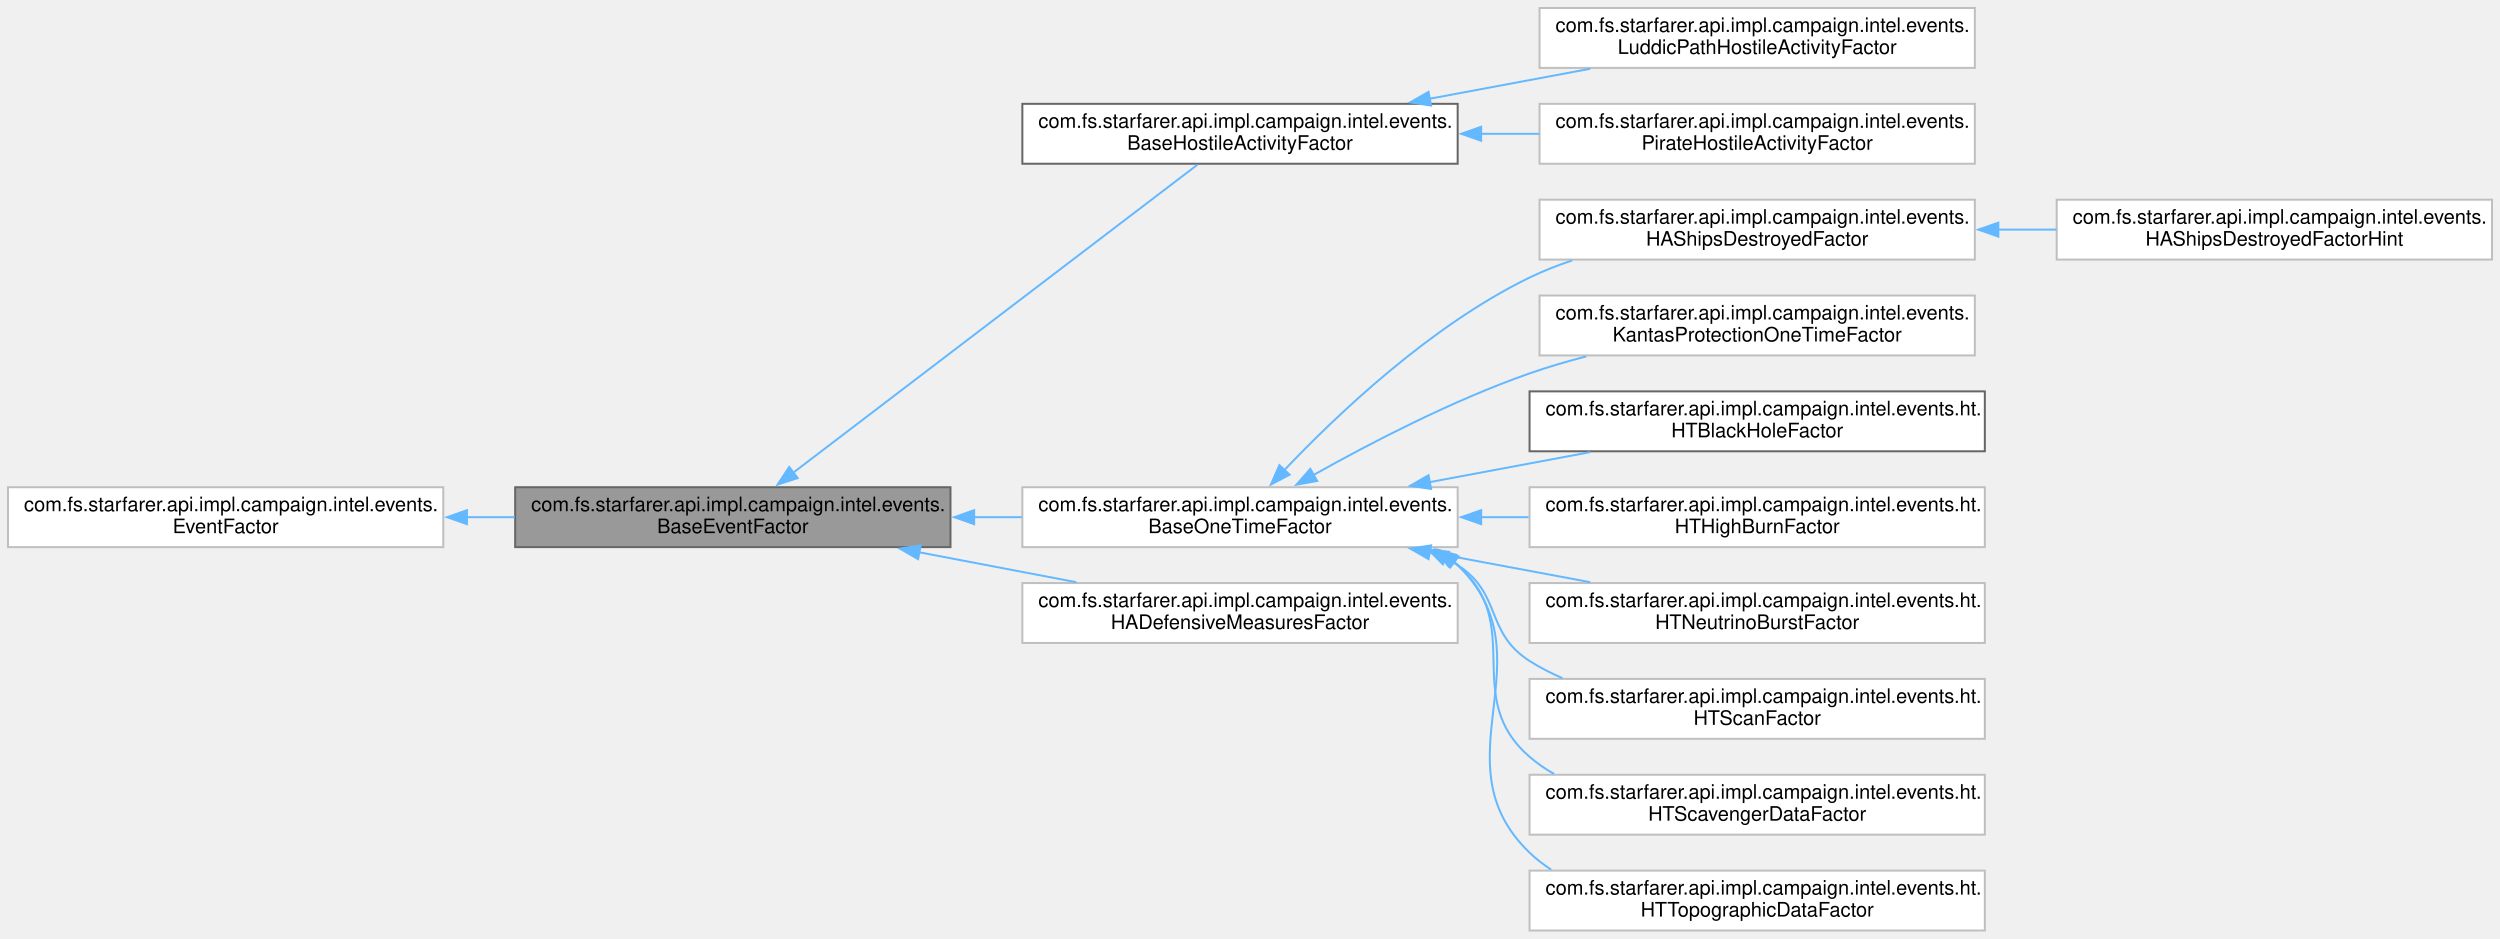
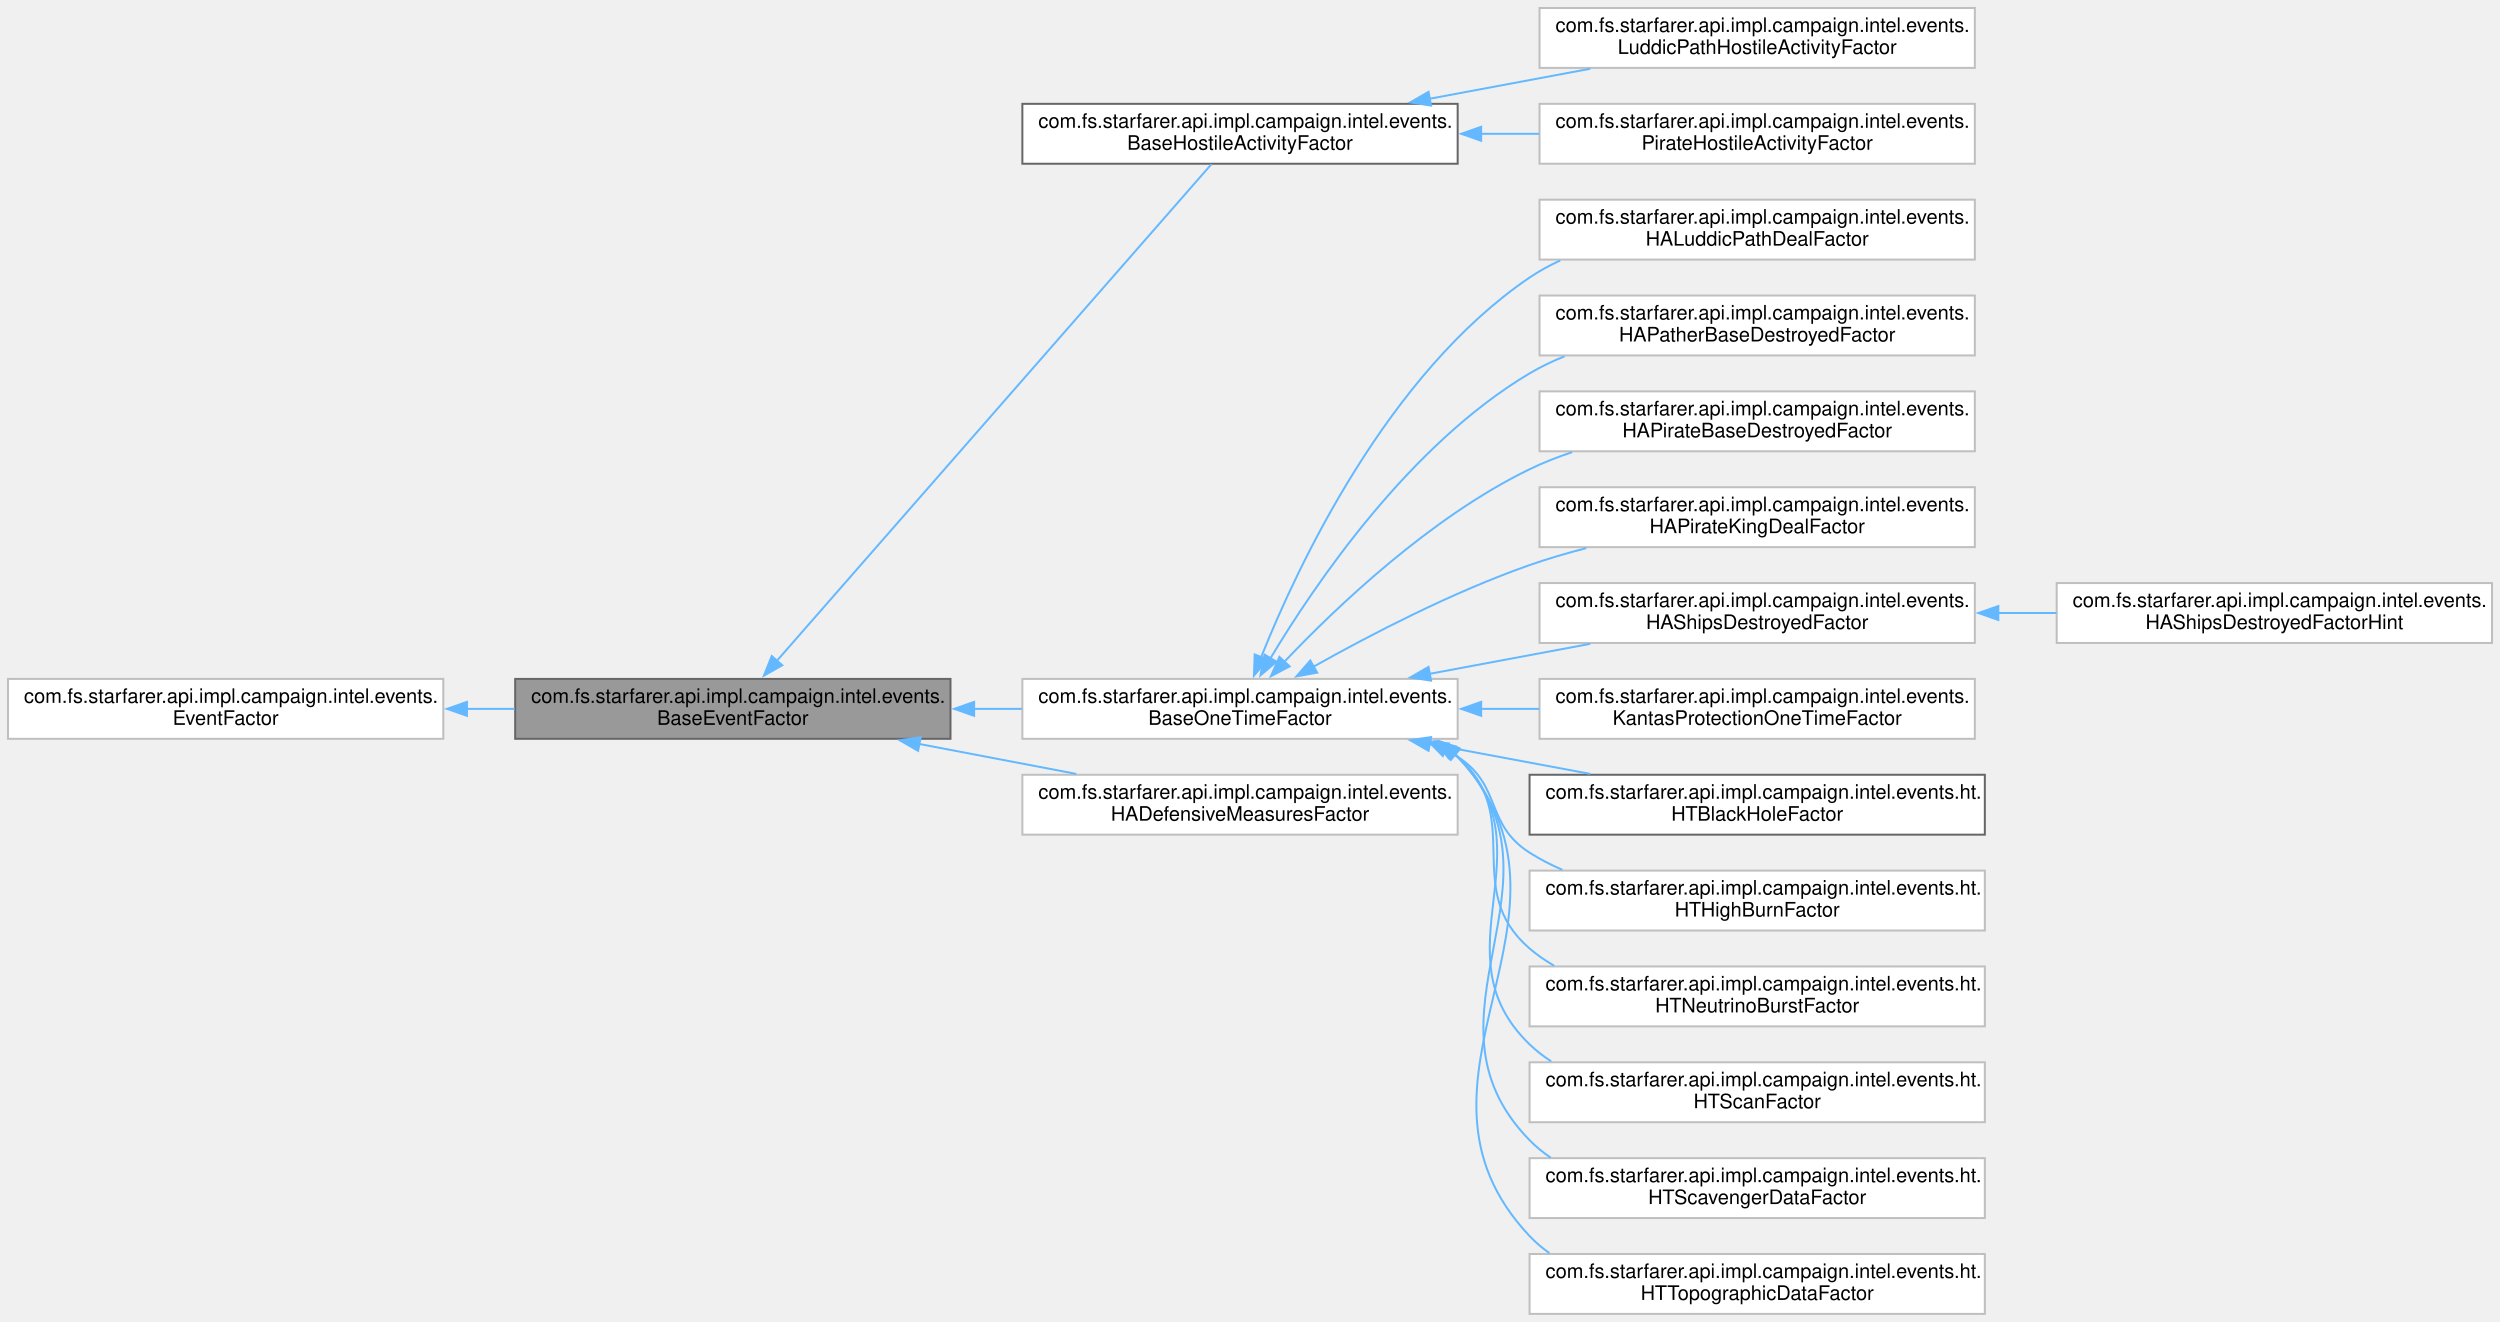
- <svg xmlns="http://www.w3.org/2000/svg" xmlns:xlink="http://www.w3.org/1999/xlink" width="1252pt" height="470pt" viewBox="0.00 0.00 1252.00 470.00">
-   <g id="graph0" class="graph" transform="scale(1 1) rotate(0) translate(4 466)">
+ <svg xmlns="http://www.w3.org/2000/svg" xmlns:xlink="http://www.w3.org/1999/xlink" width="1252pt" height="662pt" viewBox="0.00 0.00 1252.00 662.00">
+   <g id="graph0" class="graph" transform="scale(1 1) rotate(0) translate(4 658)">
    <g id="node1" class="node">
      <g id="a_node1">
        <a xlink:title=" ">
-           <polygon fill="#999999" stroke="#666666" points="472,-222 254,-222 254,-192 472,-192 472,-222" />
-           <text text-anchor="start" x="262" y="-210" font-family="Helvetica,sans-Serif" font-size="10.00">com.fs.starfarer.api.impl.campaign.intel.events.</text>
-           <text text-anchor="middle" x="363" y="-199" font-family="Helvetica,sans-Serif" font-size="10.00">BaseEventFactor</text>
+           <polygon fill="#999999" stroke="#666666" points="472,-318 254,-318 254,-288 472,-288 472,-318" />
+           <text text-anchor="start" x="262" y="-306" font-family="Helvetica,sans-Serif" font-size="10.00">com.fs.starfarer.api.impl.campaign.intel.events.</text>
+           <text text-anchor="middle" x="363" y="-295" font-family="Helvetica,sans-Serif" font-size="10.00">BaseEventFactor</text>
        </a>
      </g>
    </g>
    <g id="node3" class="node">
      <g id="a_node3">
        <a xlink:href="classcom_1_1fs_1_1starfarer_1_1api_1_1impl_1_1campaign_1_1intel_1_1events_1_1BaseHostileActivityFactor.html" target="_top" xlink:title=" ">
-           <polygon fill="white" stroke="#666666" points="726,-414 508,-414 508,-384 726,-384 726,-414" />
-           <text text-anchor="start" x="516" y="-402" font-family="Helvetica,sans-Serif" font-size="10.00">com.fs.starfarer.api.impl.campaign.intel.events.</text>
-           <text text-anchor="middle" x="617" y="-391" font-family="Helvetica,sans-Serif" font-size="10.00">BaseHostileActivityFactor</text>
+           <polygon fill="white" stroke="#666666" points="726,-606 508,-606 508,-576 726,-576 726,-606" />
+           <text text-anchor="start" x="516" y="-594" font-family="Helvetica,sans-Serif" font-size="10.00">com.fs.starfarer.api.impl.campaign.intel.events.</text>
+           <text text-anchor="middle" x="617" y="-583" font-family="Helvetica,sans-Serif" font-size="10.00">BaseHostileActivityFactor</text>
        </a>
      </g>
    </g>
    <g id="edge2" class="edge">
-       <path fill="none" stroke="#63b8ff" d="M393.18,-229.23C444.86,-268.61 551.2,-349.63 595.71,-383.54" />
-       <polygon fill="#63b8ff" stroke="#63b8ff" points="395.48,-226.58 385.4,-223.3 391.23,-232.15 395.48,-226.58" />
+       <path fill="none" stroke="#63b8ff" d="M384.93,-326.92C435.16,-384.32 561.39,-528.58 602.69,-575.79" />
+       <polygon fill="#63b8ff" stroke="#63b8ff" points="387.76,-324.84 378.55,-319.62 382.5,-329.45 387.76,-324.84" />
    </g>
    <g id="node6" class="node">
      <g id="a_node6">
        <a xlink:href="classcom_1_1fs_1_1starfarer_1_1api_1_1impl_1_1campaign_1_1intel_1_1events_1_1BaseOneTimeFactor.html" target="_top" xlink:title=" ">
-           <polygon fill="white" stroke="#bfbfbf" points="726,-222 508,-222 508,-192 726,-192 726,-222" />
-           <text text-anchor="start" x="516" y="-210" font-family="Helvetica,sans-Serif" font-size="10.00">com.fs.starfarer.api.impl.campaign.intel.events.</text>
-           <text text-anchor="middle" x="617" y="-199" font-family="Helvetica,sans-Serif" font-size="10.00">BaseOneTimeFactor</text>
+           <polygon fill="white" stroke="#bfbfbf" points="726,-318 508,-318 508,-288 726,-288 726,-318" />
+           <text text-anchor="start" x="516" y="-306" font-family="Helvetica,sans-Serif" font-size="10.00">com.fs.starfarer.api.impl.campaign.intel.events.</text>
+           <text text-anchor="middle" x="617" y="-295" font-family="Helvetica,sans-Serif" font-size="10.00">BaseOneTimeFactor</text>
        </a>
      </g>
    </g>
    <g id="edge5" class="edge">
-       <path fill="none" stroke="#63b8ff" d="M483.66,-207C491.7,-207 499.78,-207 507.76,-207" />
-       <polygon fill="#63b8ff" stroke="#63b8ff" points="483.85,-203.5 473.85,-207 483.85,-210.5 483.85,-203.5" />
-     </g>
-     <g id="node16" class="node">
-       <g id="a_node16">
+       <path fill="none" stroke="#63b8ff" d="M483.66,-303C491.7,-303 499.78,-303 507.76,-303" />
+       <polygon fill="#63b8ff" stroke="#63b8ff" points="483.85,-299.5 473.85,-303 483.85,-306.5 483.85,-299.5" />
+     </g>
+     <g id="node20" class="node">
+       <g id="a_node20">
        <a xlink:href="classcom_1_1fs_1_1starfarer_1_1api_1_1impl_1_1campaign_1_1intel_1_1events_1_1HADefensiveMeasuresFactor.html" target="_top" xlink:title=" ">
-           <polygon fill="white" stroke="#bfbfbf" points="726,-174 508,-174 508,-144 726,-144 726,-174" />
-           <text text-anchor="start" x="516" y="-162" font-family="Helvetica,sans-Serif" font-size="10.00">com.fs.starfarer.api.impl.campaign.intel.events.</text>
-           <text text-anchor="middle" x="617" y="-151" font-family="Helvetica,sans-Serif" font-size="10.00">HADefensiveMeasuresFactor</text>
-         </a>
-       </g>
-     </g>
-     <g id="edge15" class="edge">
-       <path fill="none" stroke="#63b8ff" d="M456.41,-189.4C482.18,-184.49 509.97,-179.2 535.03,-174.42" />
-       <polygon fill="#63b8ff" stroke="#63b8ff" points="455.78,-185.96 446.61,-191.27 457.09,-192.83 455.78,-185.96" />
+           <polygon fill="white" stroke="#bfbfbf" points="726,-270 508,-270 508,-240 726,-240 726,-270" />
+           <text text-anchor="start" x="516" y="-258" font-family="Helvetica,sans-Serif" font-size="10.00">com.fs.starfarer.api.impl.campaign.intel.events.</text>
+           <text text-anchor="middle" x="617" y="-247" font-family="Helvetica,sans-Serif" font-size="10.00">HADefensiveMeasuresFactor</text>
+         </a>
+       </g>
+     </g>
+     <g id="edge19" class="edge">
+       <path fill="none" stroke="#63b8ff" d="M456.41,-285.4C482.18,-280.49 509.97,-275.2 535.03,-270.42" />
+       <polygon fill="#63b8ff" stroke="#63b8ff" points="455.78,-281.96 446.61,-287.27 457.09,-288.83 455.78,-281.96" />
    </g>
    <g id="node2" class="node">
      <g id="a_node2">
        <a xlink:href="interfacecom_1_1fs_1_1starfarer_1_1api_1_1impl_1_1campaign_1_1intel_1_1events_1_1EventFactor.html" target="_top" xlink:title=" ">
-           <polygon fill="white" stroke="#bfbfbf" points="218,-222 0,-222 0,-192 218,-192 218,-222" />
-           <text text-anchor="start" x="8" y="-210" font-family="Helvetica,sans-Serif" font-size="10.00">com.fs.starfarer.api.impl.campaign.intel.events.</text>
-           <text text-anchor="middle" x="109" y="-199" font-family="Helvetica,sans-Serif" font-size="10.00">EventFactor</text>
+           <polygon fill="white" stroke="#bfbfbf" points="218,-318 0,-318 0,-288 218,-288 218,-318" />
+           <text text-anchor="start" x="8" y="-306" font-family="Helvetica,sans-Serif" font-size="10.00">com.fs.starfarer.api.impl.campaign.intel.events.</text>
+           <text text-anchor="middle" x="109" y="-295" font-family="Helvetica,sans-Serif" font-size="10.00">EventFactor</text>
        </a>
      </g>
    </g>
    <g id="edge1" class="edge">
-       <path fill="none" stroke="#63b8ff" d="M229.66,-207C237.7,-207 245.78,-207 253.76,-207" />
-       <polygon fill="#63b8ff" stroke="#63b8ff" points="229.85,-203.5 219.85,-207 229.85,-210.5 229.85,-203.5" />
+       <path fill="none" stroke="#63b8ff" d="M229.66,-303C237.7,-303 245.78,-303 253.76,-303" />
+       <polygon fill="#63b8ff" stroke="#63b8ff" points="229.85,-299.5 219.85,-303 229.85,-306.5 229.85,-299.5" />
    </g>
    <g id="node4" class="node">
      <g id="a_node4">
        <a xlink:href="classcom_1_1fs_1_1starfarer_1_1api_1_1impl_1_1campaign_1_1intel_1_1events_1_1LuddicPathHostileActivityFactor.html" target="_top" xlink:title=" ">
-           <polygon fill="white" stroke="#bfbfbf" points="985,-462 767,-462 767,-432 985,-432 985,-462" />
-           <text text-anchor="start" x="775" y="-450" font-family="Helvetica,sans-Serif" font-size="10.00">com.fs.starfarer.api.impl.campaign.intel.events.</text>
-           <text text-anchor="middle" x="876" y="-439" font-family="Helvetica,sans-Serif" font-size="10.00">LuddicPathHostileActivityFactor</text>
+           <polygon fill="white" stroke="#bfbfbf" points="985,-654 767,-654 767,-624 985,-624 985,-654" />
+           <text text-anchor="start" x="775" y="-642" font-family="Helvetica,sans-Serif" font-size="10.00">com.fs.starfarer.api.impl.campaign.intel.events.</text>
+           <text text-anchor="middle" x="876" y="-631" font-family="Helvetica,sans-Serif" font-size="10.00">LuddicPathHostileActivityFactor</text>
        </a>
      </g>
    </g>
    <g id="edge3" class="edge">
-       <path fill="none" stroke="#63b8ff" d="M711.89,-416.54C738.27,-421.46 766.76,-426.78 792.42,-431.58" />
-       <polygon fill="#63b8ff" stroke="#63b8ff" points="712.69,-413.13 702.22,-414.73 711.41,-420.01 712.69,-413.13" />
+       <path fill="none" stroke="#63b8ff" d="M711.89,-608.54C738.27,-613.46 766.76,-618.78 792.42,-623.58" />
+       <polygon fill="#63b8ff" stroke="#63b8ff" points="712.69,-605.13 702.22,-606.73 711.41,-612.01 712.69,-605.13" />
    </g>
    <g id="node5" class="node">
      <g id="a_node5">
        <a xlink:href="classcom_1_1fs_1_1starfarer_1_1api_1_1impl_1_1campaign_1_1intel_1_1events_1_1PirateHostileActivityFactor.html" target="_top" xlink:title=" ">
+           <polygon fill="white" stroke="#bfbfbf" points="985,-606 767,-606 767,-576 985,-576 985,-606" />
+           <text text-anchor="start" x="775" y="-594" font-family="Helvetica,sans-Serif" font-size="10.00">com.fs.starfarer.api.impl.campaign.intel.events.</text>
+           <text text-anchor="middle" x="876" y="-583" font-family="Helvetica,sans-Serif" font-size="10.00">PirateHostileActivityFactor</text>
+         </a>
+       </g>
+     </g>
+     <g id="edge4" class="edge">
+       <path fill="none" stroke="#63b8ff" d="M737.65,-591C747.4,-591 757.22,-591 766.88,-591" />
+       <polygon fill="#63b8ff" stroke="#63b8ff" points="737.76,-587.5 727.76,-591 737.76,-594.5 737.76,-587.5" />
+     </g>
+     <g id="node7" class="node">
+       <g id="a_node7">
+         <a xlink:href="classcom_1_1fs_1_1starfarer_1_1api_1_1impl_1_1campaign_1_1intel_1_1events_1_1HALuddicPathDealFactor.html" target="_top" xlink:title=" ">
+           <polygon fill="white" stroke="#bfbfbf" points="985,-558 767,-558 767,-528 985,-528 985,-558" />
+           <text text-anchor="start" x="775" y="-546" font-family="Helvetica,sans-Serif" font-size="10.00">com.fs.starfarer.api.impl.campaign.intel.events.</text>
+           <text text-anchor="middle" x="876" y="-535" font-family="Helvetica,sans-Serif" font-size="10.00">HALuddicPathDealFactor</text>
+         </a>
+       </g>
+     </g>
+     <g id="edge6" class="edge">
+       <path fill="none" stroke="#63b8ff" d="M627.54,-328.82C645.96,-374.86 691,-470.84 762,-519 766.81,-522.26 771.99,-525.1 777.38,-527.56" />
+       <polygon fill="#63b8ff" stroke="#63b8ff" points="630.87,-327.71 623.98,-319.65 624.34,-330.24 630.87,-327.71" />
+     </g>
+     <g id="node8" class="node">
+       <g id="a_node8">
+         <a xlink:href="classcom_1_1fs_1_1starfarer_1_1api_1_1impl_1_1campaign_1_1intel_1_1events_1_1HAPatherBaseDestroyedFactor.html" target="_top" xlink:title=" ">
+           <polygon fill="white" stroke="#bfbfbf" points="985,-510 767,-510 767,-480 985,-480 985,-510" />
+           <text text-anchor="start" x="775" y="-498" font-family="Helvetica,sans-Serif" font-size="10.00">com.fs.starfarer.api.impl.campaign.intel.events.</text>
+           <text text-anchor="middle" x="876" y="-487" font-family="Helvetica,sans-Serif" font-size="10.00">HAPatherBaseDestroyedFactor</text>
+         </a>
+       </g>
+     </g>
+     <g id="edge7" class="edge">
+       <path fill="none" stroke="#63b8ff" d="M632.11,-328.11C654.51,-365.53 701.91,-435.33 762,-471 767.52,-474.28 773.42,-477.11 779.53,-479.56" />
+       <polygon fill="#63b8ff" stroke="#63b8ff" points="635.3,-326.64 627.23,-319.78 629.26,-330.18 635.3,-326.64" />
+     </g>
+     <g id="node9" class="node">
+       <g id="a_node9">
+         <a xlink:href="classcom_1_1fs_1_1starfarer_1_1api_1_1impl_1_1campaign_1_1intel_1_1events_1_1HAPirateBaseDestroyedFactor.html" target="_top" xlink:title=" ">
+           <polygon fill="white" stroke="#bfbfbf" points="985,-462 767,-462 767,-432 985,-432 985,-462" />
+           <text text-anchor="start" x="775" y="-450" font-family="Helvetica,sans-Serif" font-size="10.00">com.fs.starfarer.api.impl.campaign.intel.events.</text>
+           <text text-anchor="middle" x="876" y="-439" font-family="Helvetica,sans-Serif" font-size="10.00">HAPirateBaseDestroyedFactor</text>
+         </a>
+       </g>
+     </g>
+     <g id="edge8" class="edge">
+       <path fill="none" stroke="#63b8ff" d="M639.15,-326.52C665.26,-354.04 712.34,-398.89 762,-423 768.77,-426.28 775.97,-429.12 783.35,-431.57" />
+       <polygon fill="#63b8ff" stroke="#63b8ff" points="641.85,-324.28 632.47,-319.35 636.73,-329.05 641.85,-324.28" />
+     </g>
+     <g id="node10" class="node">
+       <g id="a_node10">
+         <a xlink:href="classcom_1_1fs_1_1starfarer_1_1api_1_1impl_1_1campaign_1_1intel_1_1events_1_1HAPirateKingDealFactor.html" target="_top" xlink:title=" ">
          <polygon fill="white" stroke="#bfbfbf" points="985,-414 767,-414 767,-384 985,-384 985,-414" />
          <text text-anchor="start" x="775" y="-402" font-family="Helvetica,sans-Serif" font-size="10.00">com.fs.starfarer.api.impl.campaign.intel.events.</text>
-           <text text-anchor="middle" x="876" y="-391" font-family="Helvetica,sans-Serif" font-size="10.00">PirateHostileActivityFactor</text>
-         </a>
-       </g>
-     </g>
-     <g id="edge4" class="edge">
-       <path fill="none" stroke="#63b8ff" d="M737.65,-399C747.4,-399 757.22,-399 766.88,-399" />
-       <polygon fill="#63b8ff" stroke="#63b8ff" points="737.76,-395.5 727.76,-399 737.76,-402.5 737.76,-395.5" />
-     </g>
-     <g id="node7" class="node">
-       <g id="a_node7">
+           <text text-anchor="middle" x="876" y="-391" font-family="Helvetica,sans-Serif" font-size="10.00">HAPirateKingDealFactor</text>
+         </a>
+       </g>
+     </g>
+     <g id="edge9" class="edge">
+       <path fill="none" stroke="#63b8ff" d="M653.8,-324.12C682.28,-340.12 723.58,-361.56 762,-375 771.09,-378.18 780.74,-381.01 790.42,-383.51" />
+       <polygon fill="#63b8ff" stroke="#63b8ff" points="655.66,-321.15 645.23,-319.25 652.2,-327.23 655.66,-321.15" />
+     </g>
+     <g id="node11" class="node">
+       <g id="a_node11">
        <a xlink:href="classcom_1_1fs_1_1starfarer_1_1api_1_1impl_1_1campaign_1_1intel_1_1events_1_1HAShipsDestroyedFactor.html" target="_top" xlink:title=" ">
          <polygon fill="white" stroke="#bfbfbf" points="985,-366 767,-366 767,-336 985,-336 985,-366" />
          <text text-anchor="start" x="775" y="-354" font-family="Helvetica,sans-Serif" font-size="10.00">com.fs.starfarer.api.impl.campaign.intel.events.</text>
          <text text-anchor="middle" x="876" y="-343" font-family="Helvetica,sans-Serif" font-size="10.00">HAShipsDestroyedFactor</text>
        </a>
      </g>
    </g>
-     <g id="edge6" class="edge">
-       <path fill="none" stroke="#63b8ff" d="M639.15,-230.52C665.26,-258.04 712.34,-302.89 762,-327 768.77,-330.28 775.97,-333.12 783.35,-335.57" />
-       <polygon fill="#63b8ff" stroke="#63b8ff" points="641.85,-228.28 632.47,-223.35 636.73,-233.05 641.85,-228.28" />
-     </g>
-     <g id="node9" class="node">
-       <g id="a_node9">
+     <g id="edge10" class="edge">
+       <path fill="none" stroke="#63b8ff" d="M711.89,-320.54C738.27,-325.46 766.76,-330.78 792.42,-335.58" />
+       <polygon fill="#63b8ff" stroke="#63b8ff" points="712.69,-317.13 702.22,-318.73 711.41,-324.01 712.69,-317.13" />
+     </g>
+     <g id="node13" class="node">
+       <g id="a_node13">
        <a xlink:href="classcom_1_1fs_1_1starfarer_1_1api_1_1impl_1_1campaign_1_1intel_1_1events_1_1KantasProtectionOneTimeFactor.html" target="_top" xlink:title=" ">
          <polygon fill="white" stroke="#bfbfbf" points="985,-318 767,-318 767,-288 985,-288 985,-318" />
          <text text-anchor="start" x="775" y="-306" font-family="Helvetica,sans-Serif" font-size="10.00">com.fs.starfarer.api.impl.campaign.intel.events.</text>
          <text text-anchor="middle" x="876" y="-295" font-family="Helvetica,sans-Serif" font-size="10.00">KantasProtectionOneTimeFactor</text>
        </a>
      </g>
    </g>
-     <g id="edge8" class="edge">
-       <path fill="none" stroke="#63b8ff" d="M653.8,-228.12C682.28,-244.12 723.58,-265.56 762,-279 771.09,-282.18 780.74,-285.01 790.42,-287.51" />
-       <polygon fill="#63b8ff" stroke="#63b8ff" points="655.66,-225.15 645.23,-223.25 652.2,-231.23 655.66,-225.15" />
-     </g>
-     <g id="node10" class="node">
-       <g id="a_node10">
+     <g id="edge12" class="edge">
+       <path fill="none" stroke="#63b8ff" d="M737.65,-303C747.4,-303 757.22,-303 766.88,-303" />
+       <polygon fill="#63b8ff" stroke="#63b8ff" points="737.76,-299.5 727.76,-303 737.76,-306.5 737.76,-299.5" />
+     </g>
+     <g id="node14" class="node">
+       <g id="a_node14">
        <a xlink:href="classcom_1_1fs_1_1starfarer_1_1api_1_1impl_1_1campaign_1_1intel_1_1events_1_1ht_1_1HTBlackHoleFactor.html" target="_top" xlink:title=" ">
          <polygon fill="white" stroke="#666666" points="990,-270 762,-270 762,-240 990,-240 990,-270" />
          <text text-anchor="start" x="770" y="-258" font-family="Helvetica,sans-Serif" font-size="10.00">com.fs.starfarer.api.impl.campaign.intel.events.ht.</text>
          <text text-anchor="middle" x="876" y="-247" font-family="Helvetica,sans-Serif" font-size="10.00">HTBlackHoleFactor</text>
        </a>
      </g>
    </g>
-     <g id="edge9" class="edge">
-       <path fill="none" stroke="#63b8ff" d="M711.89,-224.54C738.27,-229.46 766.76,-234.78 792.42,-239.58" />
-       <polygon fill="#63b8ff" stroke="#63b8ff" points="712.69,-221.13 702.22,-222.73 711.41,-228.01 712.69,-221.13" />
-     </g>
-     <g id="node11" class="node">
-       <g id="a_node11">
+     <g id="edge13" class="edge">
+       <path fill="none" stroke="#63b8ff" d="M711.89,-285.46C738.27,-280.54 766.76,-275.22 792.42,-270.42" />
+       <polygon fill="#63b8ff" stroke="#63b8ff" points="711.41,-281.99 702.22,-287.27 712.69,-288.87 711.41,-281.99" />
+     </g>
+     <g id="node15" class="node">
+       <g id="a_node15">
        <a xlink:href="classcom_1_1fs_1_1starfarer_1_1api_1_1impl_1_1campaign_1_1intel_1_1events_1_1ht_1_1HTHighBurnFactor.html" target="_top" xlink:title=" ">
          <polygon fill="white" stroke="#bfbfbf" points="990,-222 762,-222 762,-192 990,-192 990,-222" />
          <text text-anchor="start" x="770" y="-210" font-family="Helvetica,sans-Serif" font-size="10.00">com.fs.starfarer.api.impl.campaign.intel.events.ht.</text>
          <text text-anchor="middle" x="876" y="-199" font-family="Helvetica,sans-Serif" font-size="10.00">HTHighBurnFactor</text>
        </a>
      </g>
    </g>
-     <g id="edge10" class="edge">
-       <path fill="none" stroke="#63b8ff" d="M737.51,-207C745.51,-207 753.55,-207 761.51,-207" />
-       <polygon fill="#63b8ff" stroke="#63b8ff" points="737.76,-203.5 727.76,-207 737.76,-210.5 737.76,-203.5" />
-     </g>
-     <g id="node12" class="node">
-       <g id="a_node12">
+     <g id="edge14" class="edge">
+       <path fill="none" stroke="#63b8ff" d="M719.88,-282.64C721.97,-281.49 724.01,-280.28 726,-279 748.41,-264.54 739.52,-245.35 762,-231 767.16,-227.71 772.69,-224.86 778.43,-222.4" />
+       <polygon fill="#63b8ff" stroke="#63b8ff" points="718.59,-279.38 711.13,-286.91 721.65,-285.67 718.59,-279.38" />
+     </g>
+     <g id="node16" class="node">
+       <g id="a_node16">
        <a xlink:href="classcom_1_1fs_1_1starfarer_1_1api_1_1impl_1_1campaign_1_1intel_1_1events_1_1ht_1_1HTNeutrinoBurstFactor.html" target="_top" xlink:title=" ">
          <polygon fill="white" stroke="#bfbfbf" points="990,-174 762,-174 762,-144 990,-144 990,-174" />
          <text text-anchor="start" x="770" y="-162" font-family="Helvetica,sans-Serif" font-size="10.00">com.fs.starfarer.api.impl.campaign.intel.events.ht.</text>
          <text text-anchor="middle" x="876" y="-151" font-family="Helvetica,sans-Serif" font-size="10.00">HTNeutrinoBurstFactor</text>
        </a>
      </g>
    </g>
-     <g id="edge11" class="edge">
-       <path fill="none" stroke="#63b8ff" d="M711.89,-189.46C738.27,-184.54 766.76,-179.22 792.42,-174.42" />
-       <polygon fill="#63b8ff" stroke="#63b8ff" points="711.41,-185.99 702.22,-191.27 712.69,-192.87 711.41,-185.99" />
-     </g>
-     <g id="node13" class="node">
-       <g id="a_node13">
+     <g id="edge15" class="edge">
+       <path fill="none" stroke="#63b8ff" d="M723.11,-281.38C724.09,-280.61 725.06,-279.82 726,-279 760.4,-249.11 727.46,-212.73 762,-183 765.8,-179.73 769.94,-176.87 774.31,-174.37" />
+       <polygon fill="#63b8ff" stroke="#63b8ff" points="721.39,-278.32 715.01,-286.78 725.27,-284.14 721.39,-278.32" />
+     </g>
+     <g id="node17" class="node">
+       <g id="a_node17">
        <a xlink:href="classcom_1_1fs_1_1starfarer_1_1api_1_1impl_1_1campaign_1_1intel_1_1events_1_1ht_1_1HTScanFactor.html" target="_top" xlink:title=" ">
          <polygon fill="white" stroke="#bfbfbf" points="990,-126 762,-126 762,-96 990,-96 990,-126" />
          <text text-anchor="start" x="770" y="-114" font-family="Helvetica,sans-Serif" font-size="10.00">com.fs.starfarer.api.impl.campaign.intel.events.ht.</text>
          <text text-anchor="middle" x="876" y="-103" font-family="Helvetica,sans-Serif" font-size="10.00">HTScanFactor</text>
        </a>
      </g>
    </g>
-     <g id="edge12" class="edge">
-       <path fill="none" stroke="#63b8ff" d="M719.88,-186.64C721.97,-185.49 724.01,-184.28 726,-183 748.41,-168.54 739.52,-149.35 762,-135 767.16,-131.71 772.69,-128.86 778.43,-126.4" />
-       <polygon fill="#63b8ff" stroke="#63b8ff" points="718.59,-183.38 711.13,-190.91 721.65,-189.67 718.59,-183.38" />
-     </g>
-     <g id="node14" class="node">
-       <g id="a_node14">
+     <g id="edge16" class="edge">
+       <path fill="none" stroke="#63b8ff" d="M724.11,-280.77C724.75,-280.19 725.38,-279.6 726,-279 773.26,-232.97 714.53,-180.81 762,-135 765.32,-131.8 768.95,-128.98 772.82,-126.49" />
+       <polygon fill="#63b8ff" stroke="#63b8ff" points="722.26,-277.78 716.4,-286.6 726.49,-283.36 722.26,-277.78" />
+     </g>
+     <g id="node18" class="node">
+       <g id="a_node18">
        <a xlink:href="classcom_1_1fs_1_1starfarer_1_1api_1_1impl_1_1campaign_1_1intel_1_1events_1_1ht_1_1HTScavengerDataFactor.html" target="_top" xlink:title=" ">
          <polygon fill="white" stroke="#bfbfbf" points="990,-78 762,-78 762,-48 990,-48 990,-78" />
          <text text-anchor="start" x="770" y="-66" font-family="Helvetica,sans-Serif" font-size="10.00">com.fs.starfarer.api.impl.campaign.intel.events.ht.</text>
          <text text-anchor="middle" x="876" y="-55" font-family="Helvetica,sans-Serif" font-size="10.00">HTScavengerDataFactor</text>
        </a>
      </g>
    </g>
-     <g id="edge13" class="edge">
-       <path fill="none" stroke="#63b8ff" d="M723.11,-185.38C724.09,-184.61 725.06,-183.82 726,-183 760.4,-153.11 727.46,-116.73 762,-87 765.8,-83.73 769.94,-80.87 774.31,-78.37" />
-       <polygon fill="#63b8ff" stroke="#63b8ff" points="721.39,-182.32 715.01,-190.78 725.27,-188.14 721.39,-182.32" />
-     </g>
-     <g id="node15" class="node">
-       <g id="a_node15">
+     <g id="edge17" class="edge">
+       <path fill="none" stroke="#63b8ff" d="M724.16,-280.82C724.79,-280.23 725.4,-279.62 726,-279 786.36,-216.59 701.35,-149.12 762,-87 765.22,-83.7 768.78,-80.8 772.58,-78.25" />
+       <polygon fill="#63b8ff" stroke="#63b8ff" points="722.27,-277.85 716.62,-286.82 726.63,-283.33 722.27,-277.85" />
+     </g>
+     <g id="node19" class="node">
+       <g id="a_node19">
        <a xlink:href="classcom_1_1fs_1_1starfarer_1_1api_1_1impl_1_1campaign_1_1intel_1_1events_1_1ht_1_1HTTopographicDataFactor.html" target="_top" xlink:title=" ">
          <polygon fill="white" stroke="#bfbfbf" points="990,-30 762,-30 762,0 990,0 990,-30" />
          <text text-anchor="start" x="770" y="-18" font-family="Helvetica,sans-Serif" font-size="10.00">com.fs.starfarer.api.impl.campaign.intel.events.ht.</text>
          <text text-anchor="middle" x="876" y="-7" font-family="Helvetica,sans-Serif" font-size="10.00">HTTopographicDataFactor</text>
        </a>
      </g>
    </g>
-     <g id="edge14" class="edge">
-       <path fill="none" stroke="#63b8ff" d="M724.11,-184.77C724.75,-184.19 725.38,-183.6 726,-183 773.26,-136.97 714.53,-84.81 762,-39 765.32,-35.8 768.95,-32.98 772.82,-30.49" />
-       <polygon fill="#63b8ff" stroke="#63b8ff" points="722.26,-181.78 716.4,-190.6 726.49,-187.36 722.26,-181.78" />
-     </g>
-     <g id="node8" class="node">
-       <g id="a_node8">
+     <g id="edge18" class="edge">
+       <path fill="none" stroke="#63b8ff" d="M724.85,-280.19C725.24,-279.8 725.62,-279.4 726,-279 799.56,-200.12 688.07,-117.54 762,-39 765.02,-35.79 768.36,-32.95 771.94,-30.45" />
+       <polygon fill="#63b8ff" stroke="#63b8ff" points="722.63,-277.49 717.21,-286.6 727.12,-282.86 722.63,-277.49" />
+     </g>
+     <g id="node12" class="node">
+       <g id="a_node12">
        <a xlink:href="classcom_1_1fs_1_1starfarer_1_1api_1_1impl_1_1campaign_1_1intel_1_1events_1_1HAShipsDestroyedFactorHint.html" target="_top" xlink:title=" ">
          <polygon fill="white" stroke="#bfbfbf" points="1244,-366 1026,-366 1026,-336 1244,-336 1244,-366" />
          <text text-anchor="start" x="1034" y="-354" font-family="Helvetica,sans-Serif" font-size="10.00">com.fs.starfarer.api.impl.campaign.intel.events.</text>
          <text text-anchor="middle" x="1135" y="-343" font-family="Helvetica,sans-Serif" font-size="10.00">HAShipsDestroyedFactorHint</text>
        </a>
      </g>
    </g>
-     <g id="edge7" class="edge">
+     <g id="edge11" class="edge">
      <path fill="none" stroke="#63b8ff" d="M996.65,-351C1006.4,-351 1016.22,-351 1025.88,-351" />
      <polygon fill="#63b8ff" stroke="#63b8ff" points="996.76,-347.5 986.76,-351 996.76,-354.5 996.76,-347.5" />
    </g>
  </g>
</svg>
